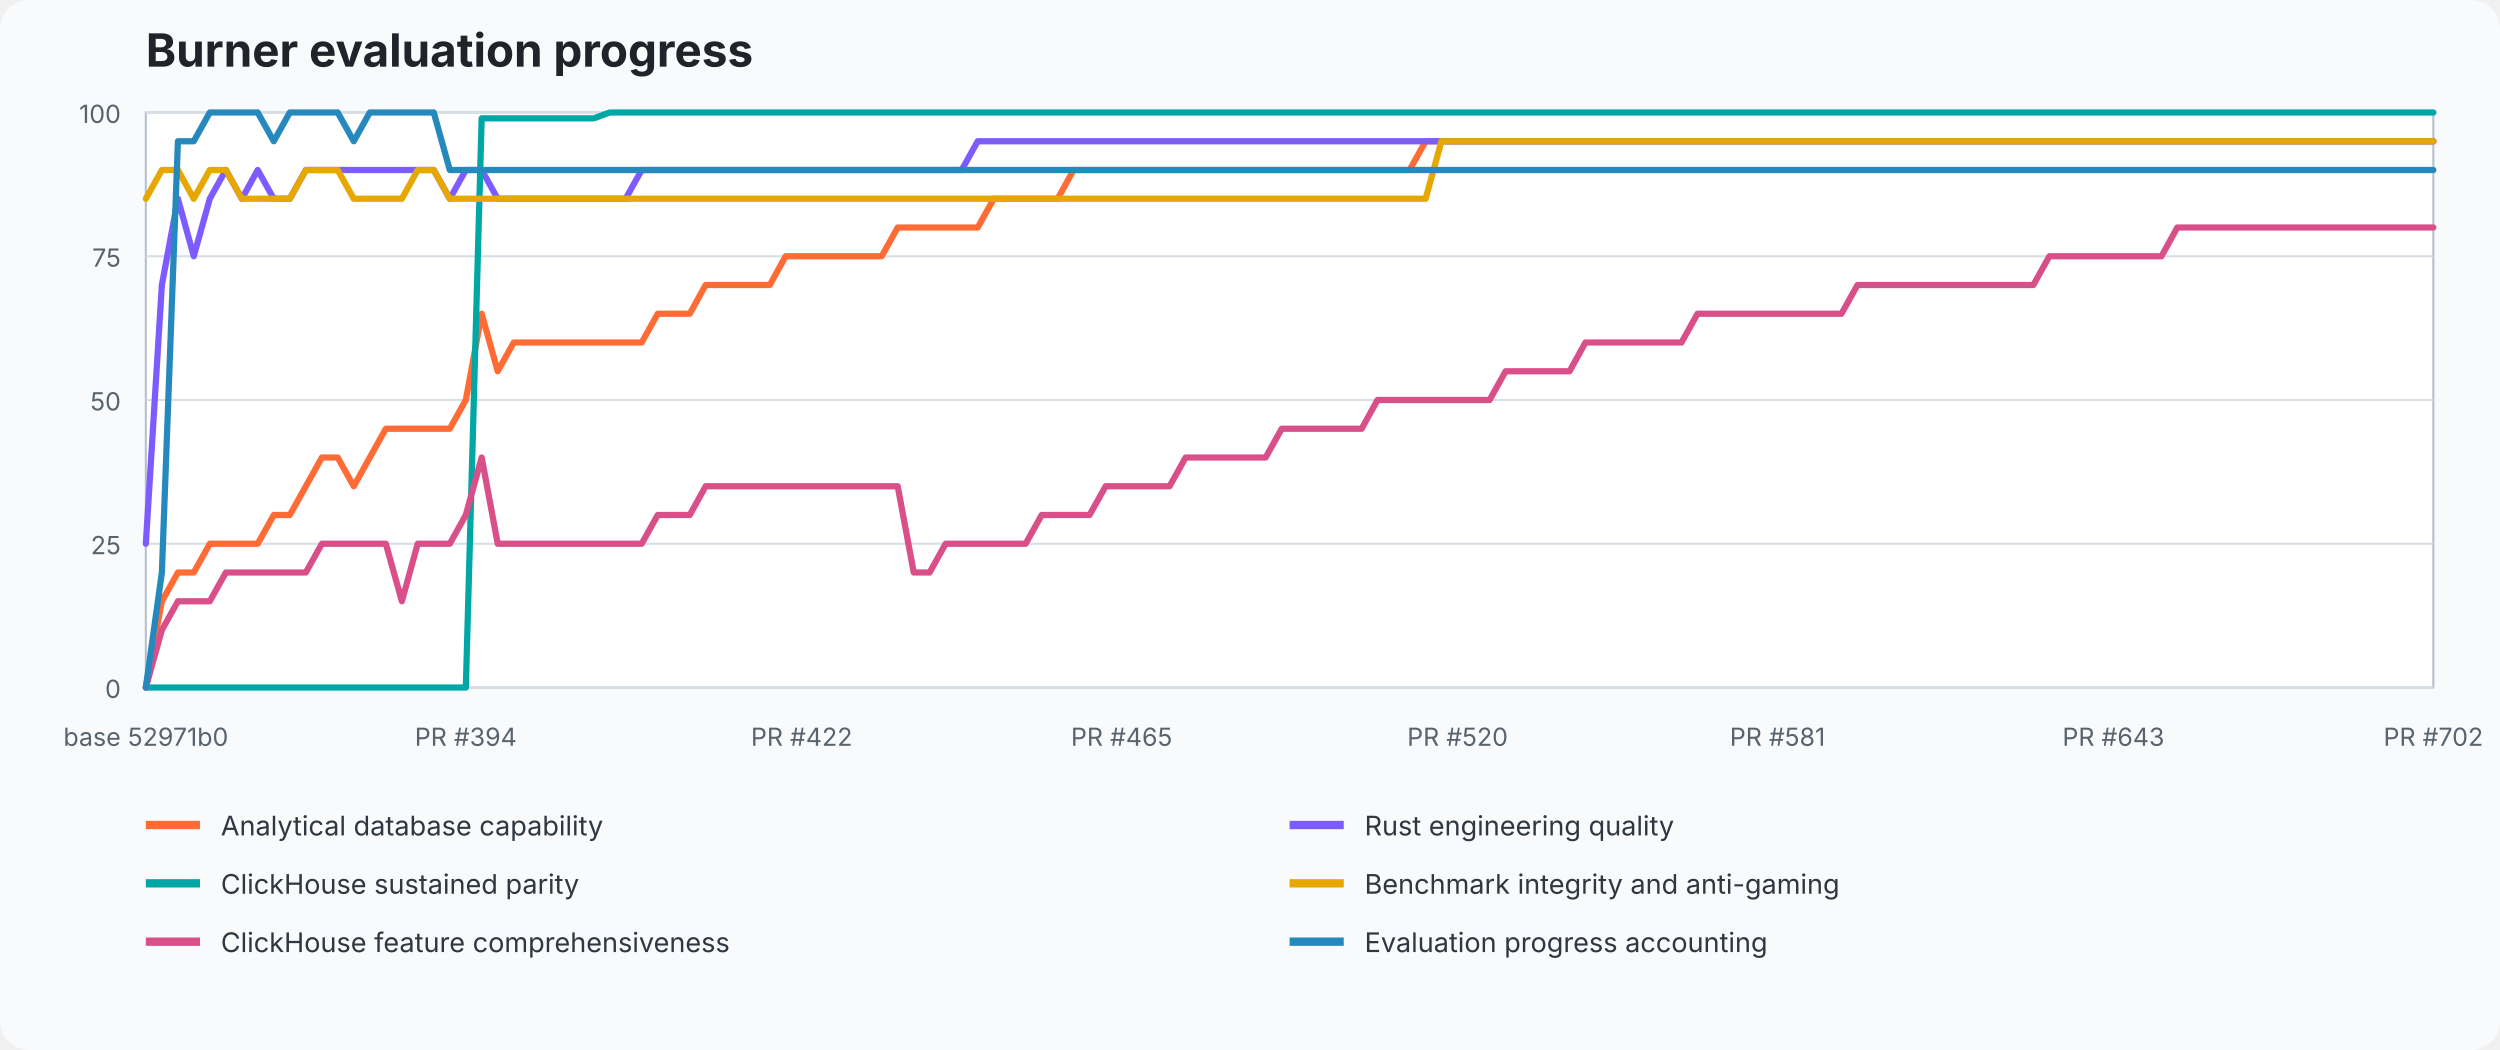
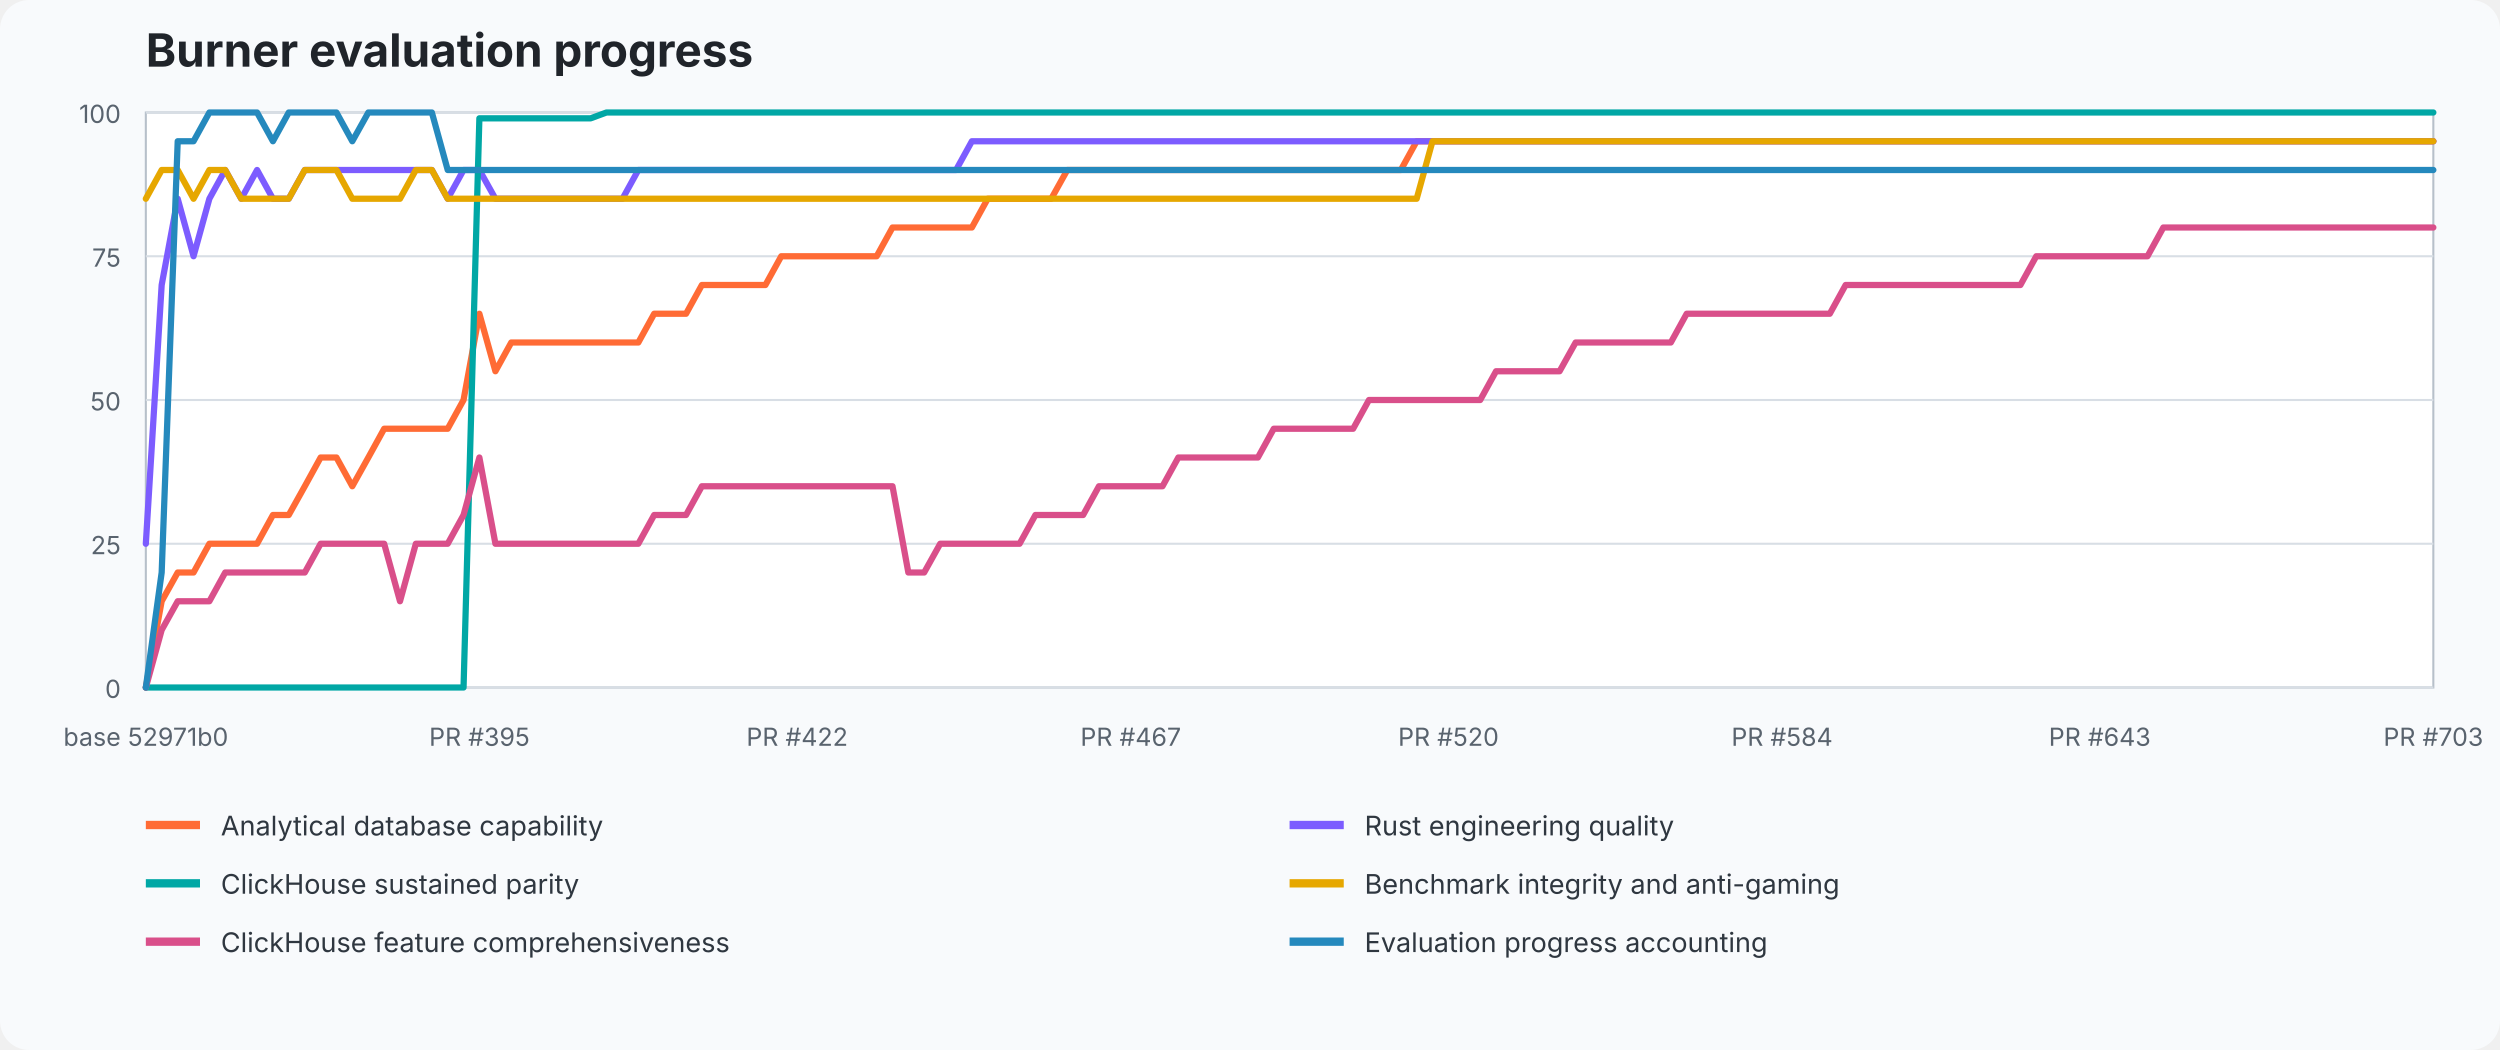
<svg xmlns="http://www.w3.org/2000/svg" width="1200" height="504" viewBox="0 0 1200 504" role="img" aria-labelledby="title desc">
  <style>text{font-family:ui-sans-serif,system-ui,-apple-system,BlinkMacSystemFont,"Segoe UI",sans-serif}.title{font-size:22px;font-weight:700;fill:#20242a}.axis{font-size:12px;fill:#59636e}.legend{font-size:13px;fill:#2f3740}.grid{stroke:#d8dee5;stroke-width:1}.plot{fill:#fff;stroke:#b7c0ca}</style>
  <rect width="100%" height="100%" fill="#f8fafc" rx="14" />
  <text x="70" y="32" class="title">Burner evaluation progress</text>
  <rect x="70" y="54" width="1098" height="276" class="plot" />
  <line x1="70" y1="330" x2="1168" y2="330" class="grid" />
  <text x="58" y="335" text-anchor="end" class="axis">0</text>
  <line x1="70" y1="261" x2="1168" y2="261" class="grid" />
  <text x="58" y="266" text-anchor="end" class="axis">25</text>
  <line x1="70" y1="192" x2="1168" y2="192" class="grid" />
  <text x="58" y="197" text-anchor="end" class="axis">50</text>
  <line x1="70" y1="123" x2="1168" y2="123" class="grid" />
  <text x="58" y="128" text-anchor="end" class="axis">75</text>
  <line x1="70" y1="54" x2="1168" y2="54" class="grid" />
  <text x="58" y="59" text-anchor="end" class="axis">100</text>
-   <polyline points="70.0,330.0 77.7,288.6 85.4,274.8 93.0,274.8 100.7,261.0 108.4,261.0 116.1,261.0 123.7,261.0 131.4,247.2 139.1,247.2 146.8,233.4 154.5,219.6 162.1,219.6 169.8,233.4 177.5,219.6 185.2,205.8 192.9,205.8 200.5,205.8 208.2,205.8 215.9,205.8 223.6,192.0 231.2,150.6 238.9,178.2 246.6,164.4 254.3,164.4 262.0,164.4 269.6,164.4 277.3,164.4 285.0,164.4 292.7,164.4 300.3,164.4 308.0,164.4 315.7,150.6 323.4,150.6 331.1,150.6 338.7,136.8 346.4,136.8 354.1,136.8 361.8,136.8 369.5,136.8 377.1,123.0 384.8,123.0 392.5,123.0 400.2,123.0 407.8,123.0 415.5,123.0 423.2,123.0 430.9,109.2 438.6,109.2 446.2,109.2 453.9,109.2 461.6,109.2 469.3,109.2 477.0,95.4 484.6,95.4 492.3,95.4 500.0,95.4 507.7,95.4 515.3,81.6 523.0,81.6 530.7,81.6 538.4,81.6 546.1,81.6 553.7,81.6 561.4,81.6 569.1,81.6 576.8,81.6 584.4,81.6 592.1,81.6 599.8,81.6 607.5,81.6 615.2,81.6 622.8,81.6 630.5,81.6 638.2,81.6 645.9,81.6 653.6,81.6 661.2,81.6 668.9,81.6 676.6,81.6 684.3,67.8 691.9,67.8 699.6,67.8 707.3,67.8 715.0,67.8 722.7,67.8 730.3,67.8 738.0,67.8 745.7,67.8 753.4,67.8 761.0,67.8 768.7,67.8 776.4,67.8 784.1,67.8 791.8,67.8 799.4,67.8 807.1,67.8 814.8,67.8 822.5,67.8 830.2,67.8 837.8,67.8 845.5,67.8 853.2,67.8 860.9,67.8 868.5,67.8 876.2,67.8 883.9,67.8 891.6,67.8 899.3,67.8 906.9,67.8 914.6,67.8 922.3,67.8 930.0,67.8 937.7,67.8 945.3,67.8 953.0,67.8 960.7,67.8 968.4,67.8 976.0,67.8 983.7,67.8 991.4,67.8 999.1,67.8 1006.8,67.8 1014.4,67.8 1022.1,67.8 1029.8,67.8 1037.5,67.8 1045.1,67.8 1052.8,67.8 1060.5,67.8 1068.2,67.8 1075.9,67.8 1083.5,67.8 1091.2,67.8 1098.9,67.8 1106.6,67.8 1114.3,67.8 1121.9,67.8 1129.6,67.8 1137.3,67.8 1145.0,67.8 1152.6,67.8 1160.3,67.8 1168.0,67.8" fill="none" stroke="#ff6b35" stroke-width="3" stroke-linejoin="round" stroke-linecap="round" />
-   <polyline points="70.0,261.0 77.7,136.8 85.4,95.4 93.0,123.0 100.7,95.4 108.4,81.6 116.1,95.4 123.7,81.6 131.4,95.4 139.1,95.4 146.8,81.6 154.5,81.6 162.1,81.6 169.8,81.6 177.5,81.6 185.2,81.6 192.9,81.6 200.5,81.6 208.2,81.6 215.9,95.4 223.6,81.6 231.2,81.6 238.9,95.4 246.6,95.4 254.3,95.4 262.0,95.4 269.6,95.4 277.3,95.4 285.0,95.4 292.7,95.4 300.3,95.4 308.0,81.6 315.7,81.6 323.4,81.6 331.1,81.6 338.7,81.6 346.4,81.6 354.1,81.6 361.8,81.6 369.5,81.6 377.1,81.6 384.8,81.6 392.5,81.6 400.2,81.6 407.8,81.6 415.5,81.6 423.2,81.6 430.9,81.6 438.6,81.6 446.2,81.6 453.9,81.6 461.6,81.6 469.3,67.8 477.0,67.8 484.6,67.8 492.3,67.8 500.0,67.8 507.7,67.8 515.3,67.8 523.0,67.8 530.7,67.8 538.4,67.8 546.1,67.8 553.7,67.8 561.4,67.8 569.1,67.8 576.8,67.8 584.4,67.8 592.1,67.8 599.8,67.8 607.5,67.8 615.2,67.8 622.8,67.8 630.5,67.8 638.2,67.8 645.9,67.8 653.6,67.8 661.2,67.8 668.9,67.8 676.6,67.8 684.3,67.8 691.9,67.8 699.6,67.8 707.3,67.8 715.0,67.8 722.7,67.8 730.3,67.8 738.0,67.8 745.7,67.8 753.4,67.8 761.0,67.8 768.7,67.8 776.4,67.8 784.1,67.8 791.8,67.8 799.4,67.8 807.1,67.8 814.8,67.8 822.5,67.8 830.2,67.8 837.8,67.8 845.5,67.8 853.2,67.8 860.9,67.8 868.5,67.8 876.2,67.8 883.9,67.8 891.6,67.8 899.3,67.8 906.9,67.8 914.6,67.8 922.3,67.8 930.0,67.8 937.7,67.8 945.3,67.8 953.0,67.8 960.7,67.8 968.4,67.8 976.0,67.8 983.7,67.8 991.4,67.8 999.1,67.8 1006.8,67.8 1014.4,67.8 1022.1,67.8 1029.8,67.8 1037.5,67.8 1045.1,67.8 1052.8,67.8 1060.5,67.8 1068.2,67.8 1075.9,67.8 1083.5,67.8 1091.2,67.8 1098.9,67.8 1106.6,67.8 1114.3,67.8 1121.9,67.8 1129.6,67.8 1137.3,67.8 1145.0,67.8 1152.6,67.8 1160.3,67.8 1168.0,67.8" fill="none" stroke="#7c5cff" stroke-width="3" stroke-linejoin="round" stroke-linecap="round" />
-   <polyline points="70.0,330.0 77.7,330.0 85.4,330.0 93.0,330.0 100.7,330.0 108.4,330.0 116.1,330.0 123.7,330.0 131.4,330.0 139.1,330.0 146.8,330.0 154.5,330.0 162.1,330.0 169.8,330.0 177.5,330.0 185.2,330.0 192.9,330.0 200.5,330.0 208.2,330.0 215.9,330.0 223.6,330.0 231.2,56.8 238.9,56.8 246.6,56.8 254.3,56.8 262.0,56.8 269.6,56.8 277.3,56.8 285.0,56.8 292.7,54.0 300.3,54.0 308.0,54.0 315.7,54.0 323.4,54.0 331.1,54.0 338.7,54.0 346.4,54.0 354.1,54.0 361.8,54.0 369.5,54.0 377.1,54.0 384.8,54.0 392.5,54.0 400.2,54.0 407.8,54.0 415.5,54.0 423.2,54.0 430.9,54.0 438.6,54.0 446.2,54.0 453.9,54.0 461.6,54.0 469.3,54.0 477.0,54.0 484.6,54.0 492.3,54.0 500.0,54.0 507.7,54.0 515.3,54.0 523.0,54.0 530.7,54.0 538.4,54.0 546.1,54.0 553.7,54.0 561.4,54.0 569.1,54.0 576.8,54.0 584.4,54.0 592.1,54.0 599.8,54.0 607.5,54.0 615.2,54.0 622.8,54.0 630.5,54.0 638.2,54.0 645.9,54.0 653.6,54.0 661.2,54.0 668.9,54.0 676.6,54.0 684.3,54.0 691.9,54.0 699.6,54.0 707.3,54.0 715.0,54.0 722.7,54.0 730.3,54.0 738.0,54.0 745.7,54.0 753.4,54.0 761.0,54.0 768.7,54.0 776.4,54.0 784.1,54.0 791.8,54.0 799.4,54.0 807.1,54.0 814.8,54.0 822.5,54.0 830.2,54.0 837.8,54.0 845.5,54.0 853.2,54.0 860.9,54.0 868.5,54.0 876.2,54.0 883.9,54.0 891.6,54.0 899.3,54.0 906.9,54.0 914.6,54.0 922.3,54.0 930.0,54.0 937.7,54.0 945.3,54.0 953.0,54.0 960.7,54.0 968.4,54.0 976.0,54.0 983.7,54.0 991.4,54.0 999.1,54.0 1006.8,54.0 1014.4,54.0 1022.1,54.0 1029.8,54.0 1037.5,54.0 1045.1,54.0 1052.8,54.0 1060.5,54.0 1068.2,54.0 1075.9,54.0 1083.5,54.0 1091.2,54.0 1098.9,54.0 1106.6,54.0 1114.3,54.0 1121.9,54.0 1129.6,54.0 1137.3,54.0 1145.0,54.0 1152.6,54.0 1160.3,54.0 1168.0,54.0" fill="none" stroke="#00a7a5" stroke-width="3" stroke-linejoin="round" stroke-linecap="round" />
-   <polyline points="70.0,95.4 77.7,81.6 85.4,81.6 93.0,95.4 100.7,81.6 108.4,81.6 116.1,95.4 123.7,95.4 131.4,95.4 139.1,95.4 146.8,81.6 154.5,81.6 162.1,81.6 169.8,95.4 177.5,95.4 185.2,95.4 192.9,95.4 200.5,81.6 208.2,81.6 215.9,95.4 223.6,95.4 231.2,95.4 238.9,95.4 246.6,95.4 254.3,95.4 262.0,95.4 269.6,95.4 277.3,95.4 285.0,95.4 292.7,95.4 300.3,95.4 308.0,95.4 315.7,95.4 323.4,95.4 331.1,95.4 338.7,95.4 346.4,95.4 354.1,95.4 361.8,95.4 369.5,95.4 377.1,95.4 384.8,95.4 392.5,95.4 400.2,95.4 407.8,95.4 415.5,95.4 423.2,95.4 430.9,95.4 438.6,95.4 446.2,95.4 453.9,95.4 461.6,95.4 469.3,95.4 477.0,95.4 484.6,95.4 492.3,95.4 500.0,95.4 507.7,95.4 515.3,95.4 523.0,95.4 530.7,95.4 538.4,95.4 546.1,95.4 553.7,95.4 561.4,95.4 569.1,95.4 576.8,95.4 584.4,95.4 592.1,95.4 599.8,95.4 607.5,95.4 615.2,95.4 622.8,95.4 630.5,95.4 638.2,95.4 645.9,95.4 653.6,95.4 661.2,95.4 668.9,95.4 676.6,95.4 684.3,95.4 691.9,67.8 699.6,67.8 707.3,67.8 715.0,67.8 722.7,67.8 730.3,67.8 738.0,67.8 745.7,67.8 753.4,67.8 761.0,67.8 768.7,67.8 776.4,67.8 784.1,67.8 791.8,67.8 799.4,67.8 807.1,67.8 814.8,67.8 822.5,67.8 830.2,67.8 837.8,67.8 845.5,67.8 853.2,67.8 860.9,67.8 868.5,67.8 876.2,67.8 883.9,67.8 891.6,67.8 899.3,67.8 906.9,67.8 914.6,67.8 922.3,67.8 930.0,67.8 937.7,67.8 945.3,67.8 953.0,67.8 960.7,67.8 968.4,67.8 976.0,67.8 983.7,67.8 991.4,67.8 999.1,67.8 1006.8,67.8 1014.4,67.8 1022.1,67.8 1029.8,67.8 1037.5,67.8 1045.1,67.8 1052.8,67.8 1060.5,67.8 1068.2,67.8 1075.9,67.8 1083.5,67.8 1091.2,67.8 1098.9,67.8 1106.6,67.8 1114.3,67.8 1121.9,67.8 1129.6,67.8 1137.3,67.8 1145.0,67.8 1152.6,67.8 1160.3,67.8 1168.0,67.8" fill="none" stroke="#e6a700" stroke-width="3" stroke-linejoin="round" stroke-linecap="round" />
-   <polyline points="70.0,330.0 77.7,302.4 85.4,288.6 93.0,288.6 100.7,288.6 108.4,274.8 116.1,274.8 123.7,274.8 131.4,274.8 139.1,274.8 146.8,274.8 154.5,261.0 162.1,261.0 169.8,261.0 177.5,261.0 185.2,261.0 192.9,288.6 200.5,261.0 208.2,261.0 215.9,261.0 223.6,247.2 231.2,219.6 238.9,261.0 246.6,261.0 254.3,261.0 262.0,261.0 269.6,261.0 277.3,261.0 285.0,261.0 292.7,261.0 300.3,261.0 308.0,261.0 315.7,247.2 323.4,247.2 331.1,247.2 338.7,233.4 346.4,233.4 354.1,233.4 361.8,233.4 369.5,233.4 377.1,233.4 384.8,233.4 392.5,233.4 400.2,233.4 407.8,233.4 415.5,233.4 423.2,233.4 430.9,233.4 438.6,274.8 446.2,274.8 453.9,261.0 461.6,261.0 469.3,261.0 477.0,261.0 484.6,261.0 492.3,261.0 500.0,247.2 507.7,247.2 515.3,247.2 523.0,247.2 530.7,233.4 538.4,233.4 546.1,233.4 553.7,233.4 561.4,233.4 569.1,219.6 576.8,219.6 584.4,219.6 592.1,219.6 599.8,219.6 607.5,219.6 615.2,205.8 622.8,205.8 630.5,205.8 638.2,205.8 645.9,205.8 653.6,205.8 661.2,192.0 668.9,192.0 676.6,192.0 684.3,192.0 691.9,192.0 699.6,192.0 707.3,192.0 715.0,192.0 722.7,178.2 730.3,178.2 738.0,178.2 745.7,178.2 753.4,178.2 761.0,164.4 768.7,164.4 776.4,164.4 784.1,164.4 791.8,164.4 799.4,164.4 807.1,164.4 814.8,150.6 822.5,150.6 830.2,150.6 837.8,150.6 845.5,150.6 853.2,150.6 860.9,150.6 868.5,150.6 876.2,150.6 883.9,150.6 891.6,136.8 899.3,136.8 906.9,136.8 914.6,136.8 922.3,136.8 930.0,136.8 937.7,136.8 945.3,136.8 953.0,136.8 960.7,136.8 968.4,136.8 976.0,136.8 983.7,123.0 991.4,123.0 999.1,123.0 1006.8,123.0 1014.4,123.0 1022.1,123.0 1029.8,123.0 1037.5,123.0 1045.1,109.2 1052.8,109.2 1060.5,109.2 1068.2,109.2 1075.9,109.2 1083.5,109.2 1091.2,109.2 1098.9,109.2 1106.6,109.2 1114.3,109.2 1121.9,109.2 1129.6,109.2 1137.3,109.2 1145.0,109.2 1152.6,109.2 1160.3,109.2 1168.0,109.2" fill="none" stroke="#d94f8a" stroke-width="3" stroke-linejoin="round" stroke-linecap="round" />
-   <polyline points="70.0,330.0 77.7,274.8 85.4,67.8 93.0,67.8 100.7,54.0 108.4,54.0 116.1,54.0 123.7,54.0 131.4,67.8 139.1,54.0 146.8,54.0 154.5,54.0 162.1,54.0 169.8,67.8 177.5,54.0 185.2,54.0 192.9,54.0 200.5,54.0 208.2,54.0 215.9,81.6 223.6,81.6 231.2,81.6 238.9,81.6 246.6,81.6 254.3,81.6 262.0,81.6 269.6,81.6 277.3,81.6 285.0,81.6 292.7,81.6 300.3,81.6 308.0,81.6 315.7,81.6 323.4,81.6 331.1,81.6 338.7,81.6 346.4,81.6 354.1,81.6 361.8,81.6 369.5,81.6 377.1,81.6 384.8,81.6 392.5,81.6 400.2,81.6 407.8,81.6 415.5,81.6 423.2,81.6 430.9,81.6 438.6,81.6 446.2,81.6 453.9,81.6 461.6,81.6 469.3,81.6 477.0,81.6 484.6,81.6 492.3,81.6 500.0,81.6 507.7,81.6 515.3,81.6 523.0,81.6 530.7,81.6 538.4,81.6 546.1,81.6 553.7,81.6 561.4,81.6 569.1,81.6 576.8,81.6 584.4,81.6 592.1,81.6 599.8,81.6 607.5,81.6 615.2,81.6 622.8,81.6 630.5,81.6 638.2,81.6 645.9,81.6 653.6,81.6 661.2,81.6 668.9,81.6 676.6,81.6 684.3,81.6 691.9,81.6 699.6,81.6 707.3,81.6 715.0,81.6 722.7,81.6 730.3,81.6 738.0,81.6 745.7,81.6 753.4,81.6 761.0,81.6 768.7,81.6 776.4,81.6 784.1,81.6 791.8,81.6 799.4,81.6 807.1,81.6 814.8,81.6 822.5,81.6 830.2,81.6 837.8,81.6 845.5,81.6 853.2,81.6 860.9,81.6 868.5,81.6 876.2,81.6 883.9,81.6 891.6,81.6 899.3,81.6 906.9,81.6 914.6,81.6 922.3,81.6 930.0,81.6 937.7,81.6 945.3,81.6 953.0,81.6 960.7,81.6 968.4,81.6 976.0,81.6 983.7,81.6 991.4,81.6 999.1,81.6 1006.8,81.6 1014.4,81.6 1022.1,81.6 1029.8,81.6 1037.5,81.6 1045.1,81.6 1052.8,81.6 1060.5,81.6 1068.2,81.6 1075.9,81.6 1083.5,81.6 1091.2,81.6 1098.9,81.6 1106.6,81.6 1114.3,81.6 1121.9,81.6 1129.6,81.6 1137.3,81.6 1145.0,81.6 1152.6,81.6 1160.3,81.6 1168.0,81.6" fill="none" stroke="#2589bd" stroke-width="3" stroke-linejoin="round" stroke-linecap="round" />
+   <polyline points="70.0,330.0 77.6,288.6 85.3,274.8 92.9,274.8 100.5,261.0 108.1,261.0 115.8,261.0 123.4,261.0 131.0,247.2 138.6,247.2 146.3,233.4 153.9,219.6 161.5,219.6 169.1,233.4 176.8,219.6 184.4,205.8 192.0,205.8 199.6,205.8 207.3,205.8 214.9,205.8 222.5,192.0 230.1,150.6 237.8,178.2 245.4,164.4 253.0,164.4 260.6,164.4 268.3,164.4 275.9,164.4 283.5,164.4 291.1,164.4 298.8,164.4 306.4,164.4 314.0,150.6 321.6,150.6 329.3,150.6 336.9,136.8 344.5,136.8 352.1,136.8 359.8,136.8 367.4,136.8 375.0,123.0 382.6,123.0 390.3,123.0 397.9,123.0 405.5,123.0 413.1,123.0 420.8,123.0 428.4,109.2 436.0,109.2 443.6,109.2 451.3,109.2 458.9,109.2 466.5,109.2 474.1,95.4 481.8,95.4 489.4,95.4 497.0,95.4 504.6,95.4 512.3,81.6 519.9,81.6 527.5,81.6 535.1,81.6 542.8,81.6 550.4,81.6 558.0,81.6 565.6,81.6 573.3,81.6 580.9,81.6 588.5,81.6 596.1,81.6 603.8,81.6 611.4,81.6 619.0,81.6 626.6,81.6 634.3,81.6 641.9,81.6 649.5,81.6 657.1,81.6 664.8,81.6 672.4,81.6 680.0,67.8 687.6,67.8 695.3,67.8 702.9,67.8 710.5,67.8 718.1,67.8 725.8,67.8 733.4,67.8 741.0,67.8 748.6,67.8 756.3,67.8 763.9,67.8 771.5,67.8 779.1,67.8 786.8,67.8 794.4,67.8 802.0,67.8 809.6,67.8 817.3,67.8 824.9,67.8 832.5,67.8 840.1,67.8 847.8,67.8 855.4,67.8 863.0,67.8 870.6,67.8 878.3,67.8 885.9,67.8 893.5,67.8 901.1,67.8 908.8,67.8 916.4,67.8 924.0,67.8 931.6,67.8 939.3,67.8 946.9,67.8 954.5,67.8 962.1,67.8 969.8,67.8 977.4,67.8 985.0,67.8 992.6,67.8 1000.3,67.8 1007.9,67.8 1015.5,67.8 1023.1,67.8 1030.8,67.8 1038.4,67.8 1046.0,67.8 1053.6,67.8 1061.3,67.8 1068.9,67.8 1076.5,67.8 1084.1,67.8 1091.8,67.8 1099.4,67.8 1107.0,67.8 1114.6,67.8 1122.3,67.8 1129.9,67.8 1137.5,67.8 1145.1,67.8 1152.8,67.8 1160.4,67.8 1168.0,67.8" fill="none" stroke="#ff6b35" stroke-width="3" stroke-linejoin="round" stroke-linecap="round" />
+   <polyline points="70.0,261.0 77.6,136.8 85.3,95.4 92.9,123.0 100.5,95.4 108.1,81.6 115.8,95.4 123.4,81.6 131.0,95.4 138.6,95.4 146.3,81.6 153.9,81.6 161.5,81.6 169.1,81.6 176.8,81.6 184.4,81.6 192.0,81.6 199.6,81.6 207.3,81.6 214.9,95.4 222.5,81.6 230.1,81.6 237.8,95.4 245.4,95.4 253.0,95.4 260.6,95.4 268.3,95.4 275.9,95.4 283.5,95.4 291.1,95.4 298.8,95.4 306.4,81.6 314.0,81.6 321.6,81.6 329.3,81.6 336.9,81.6 344.5,81.6 352.1,81.6 359.8,81.6 367.4,81.6 375.0,81.6 382.6,81.6 390.3,81.6 397.9,81.6 405.5,81.6 413.1,81.6 420.8,81.6 428.4,81.6 436.0,81.6 443.6,81.6 451.3,81.6 458.9,81.6 466.5,67.8 474.1,67.8 481.8,67.8 489.4,67.8 497.0,67.8 504.6,67.8 512.3,67.8 519.9,67.8 527.5,67.8 535.1,67.8 542.8,67.8 550.4,67.8 558.0,67.8 565.6,67.8 573.3,67.8 580.9,67.8 588.5,67.8 596.1,67.8 603.8,67.8 611.4,67.8 619.0,67.8 626.6,67.8 634.3,67.8 641.9,67.8 649.5,67.8 657.1,67.8 664.8,67.8 672.4,67.8 680.0,67.8 687.6,67.8 695.3,67.8 702.9,67.8 710.5,67.8 718.1,67.8 725.8,67.8 733.4,67.8 741.0,67.8 748.6,67.8 756.3,67.8 763.9,67.8 771.5,67.8 779.1,67.8 786.8,67.8 794.4,67.8 802.0,67.8 809.6,67.8 817.3,67.8 824.9,67.8 832.5,67.8 840.1,67.8 847.8,67.8 855.4,67.8 863.0,67.8 870.6,67.8 878.3,67.8 885.9,67.8 893.5,67.8 901.1,67.8 908.8,67.8 916.4,67.8 924.0,67.8 931.6,67.8 939.3,67.8 946.9,67.8 954.5,67.8 962.1,67.8 969.8,67.8 977.4,67.8 985.0,67.8 992.6,67.8 1000.3,67.8 1007.9,67.8 1015.5,67.8 1023.1,67.8 1030.8,67.8 1038.4,67.8 1046.0,67.8 1053.6,67.8 1061.3,67.8 1068.9,67.8 1076.5,67.8 1084.1,67.8 1091.8,67.8 1099.4,67.8 1107.0,67.8 1114.6,67.8 1122.3,67.8 1129.9,67.8 1137.5,67.8 1145.1,67.8 1152.8,67.8 1160.4,67.8 1168.0,67.8" fill="none" stroke="#7c5cff" stroke-width="3" stroke-linejoin="round" stroke-linecap="round" />
+   <polyline points="70.0,330.0 77.6,330.0 85.3,330.0 92.9,330.0 100.5,330.0 108.1,330.0 115.8,330.0 123.4,330.0 131.0,330.0 138.6,330.0 146.3,330.0 153.9,330.0 161.5,330.0 169.1,330.0 176.8,330.0 184.4,330.0 192.0,330.0 199.6,330.0 207.3,330.0 214.9,330.0 222.5,330.0 230.1,56.8 237.8,56.8 245.4,56.8 253.0,56.8 260.6,56.8 268.3,56.8 275.9,56.8 283.5,56.8 291.1,54.0 298.8,54.0 306.4,54.0 314.0,54.0 321.6,54.0 329.3,54.0 336.9,54.0 344.5,54.0 352.1,54.0 359.8,54.0 367.4,54.0 375.0,54.0 382.6,54.0 390.3,54.0 397.9,54.0 405.5,54.0 413.1,54.0 420.8,54.0 428.4,54.0 436.0,54.0 443.6,54.0 451.3,54.0 458.9,54.0 466.5,54.0 474.1,54.0 481.8,54.0 489.4,54.0 497.0,54.0 504.6,54.0 512.3,54.0 519.9,54.0 527.5,54.0 535.1,54.0 542.8,54.0 550.4,54.0 558.0,54.0 565.6,54.0 573.3,54.0 580.9,54.0 588.5,54.0 596.1,54.0 603.8,54.0 611.4,54.0 619.0,54.0 626.6,54.0 634.3,54.0 641.9,54.0 649.5,54.0 657.1,54.0 664.8,54.0 672.4,54.0 680.0,54.0 687.6,54.0 695.3,54.0 702.9,54.0 710.5,54.0 718.1,54.0 725.8,54.0 733.4,54.0 741.0,54.0 748.6,54.0 756.3,54.0 763.9,54.0 771.5,54.0 779.1,54.0 786.8,54.0 794.4,54.0 802.0,54.0 809.6,54.0 817.3,54.0 824.9,54.0 832.5,54.0 840.1,54.0 847.8,54.0 855.4,54.0 863.0,54.0 870.6,54.0 878.3,54.0 885.9,54.0 893.5,54.0 901.1,54.0 908.8,54.0 916.4,54.0 924.0,54.0 931.6,54.0 939.3,54.0 946.9,54.0 954.5,54.0 962.1,54.0 969.8,54.0 977.4,54.0 985.0,54.0 992.6,54.0 1000.3,54.0 1007.9,54.0 1015.5,54.0 1023.1,54.0 1030.8,54.0 1038.4,54.0 1046.0,54.0 1053.6,54.0 1061.3,54.0 1068.9,54.0 1076.5,54.0 1084.1,54.0 1091.8,54.0 1099.4,54.0 1107.0,54.0 1114.6,54.0 1122.3,54.0 1129.9,54.0 1137.5,54.0 1145.1,54.0 1152.8,54.0 1160.4,54.0 1168.0,54.0" fill="none" stroke="#00a7a5" stroke-width="3" stroke-linejoin="round" stroke-linecap="round" />
+   <polyline points="70.0,95.4 77.6,81.6 85.3,81.6 92.9,95.4 100.5,81.6 108.1,81.6 115.8,95.4 123.4,95.4 131.0,95.4 138.6,95.4 146.3,81.6 153.9,81.6 161.5,81.6 169.1,95.4 176.8,95.4 184.4,95.4 192.0,95.4 199.6,81.6 207.3,81.6 214.9,95.4 222.5,95.4 230.1,95.4 237.8,95.4 245.4,95.4 253.0,95.4 260.6,95.4 268.3,95.4 275.9,95.4 283.5,95.4 291.1,95.4 298.8,95.4 306.4,95.4 314.0,95.4 321.6,95.4 329.3,95.4 336.9,95.4 344.5,95.4 352.1,95.4 359.8,95.4 367.4,95.4 375.0,95.4 382.6,95.4 390.3,95.4 397.9,95.4 405.5,95.4 413.1,95.4 420.8,95.4 428.4,95.4 436.0,95.4 443.6,95.4 451.3,95.4 458.9,95.4 466.5,95.4 474.1,95.4 481.8,95.4 489.4,95.4 497.0,95.4 504.6,95.4 512.3,95.4 519.9,95.4 527.5,95.4 535.1,95.4 542.8,95.4 550.4,95.4 558.0,95.4 565.6,95.4 573.3,95.4 580.9,95.4 588.5,95.4 596.1,95.4 603.8,95.4 611.4,95.4 619.0,95.4 626.6,95.4 634.3,95.4 641.9,95.4 649.5,95.4 657.1,95.4 664.8,95.4 672.4,95.4 680.0,95.4 687.6,67.8 695.3,67.8 702.9,67.8 710.5,67.8 718.1,67.8 725.8,67.8 733.4,67.8 741.0,67.8 748.6,67.8 756.3,67.8 763.9,67.8 771.5,67.8 779.1,67.8 786.8,67.8 794.4,67.8 802.0,67.8 809.6,67.8 817.3,67.8 824.9,67.8 832.5,67.8 840.1,67.8 847.8,67.8 855.4,67.8 863.0,67.8 870.6,67.8 878.3,67.8 885.9,67.8 893.5,67.8 901.1,67.8 908.8,67.8 916.4,67.8 924.0,67.8 931.6,67.8 939.3,67.8 946.9,67.8 954.5,67.8 962.1,67.8 969.8,67.8 977.4,67.8 985.0,67.8 992.6,67.8 1000.3,67.8 1007.9,67.8 1015.5,67.8 1023.1,67.8 1030.8,67.8 1038.4,67.8 1046.0,67.8 1053.6,67.8 1061.3,67.8 1068.9,67.8 1076.5,67.8 1084.1,67.8 1091.8,67.8 1099.4,67.8 1107.0,67.8 1114.6,67.8 1122.3,67.8 1129.9,67.8 1137.5,67.8 1145.1,67.8 1152.8,67.8 1160.4,67.8 1168.0,67.8" fill="none" stroke="#e6a700" stroke-width="3" stroke-linejoin="round" stroke-linecap="round" />
+   <polyline points="70.0,330.0 77.6,302.4 85.3,288.6 92.9,288.6 100.5,288.6 108.1,274.8 115.8,274.8 123.4,274.8 131.0,274.8 138.6,274.8 146.3,274.8 153.9,261.0 161.5,261.0 169.1,261.0 176.8,261.0 184.4,261.0 192.0,288.6 199.6,261.0 207.3,261.0 214.9,261.0 222.5,247.2 230.1,219.6 237.8,261.0 245.4,261.0 253.0,261.0 260.6,261.0 268.3,261.0 275.9,261.0 283.5,261.0 291.1,261.0 298.8,261.0 306.4,261.0 314.0,247.2 321.6,247.2 329.3,247.2 336.9,233.4 344.5,233.4 352.1,233.4 359.8,233.4 367.4,233.4 375.0,233.4 382.6,233.4 390.3,233.4 397.9,233.4 405.5,233.4 413.1,233.4 420.8,233.4 428.4,233.4 436.0,274.8 443.6,274.8 451.3,261.0 458.9,261.0 466.5,261.0 474.1,261.0 481.8,261.0 489.4,261.0 497.0,247.2 504.6,247.2 512.3,247.2 519.9,247.2 527.5,233.4 535.1,233.4 542.8,233.4 550.4,233.4 558.0,233.4 565.6,219.6 573.3,219.6 580.9,219.6 588.5,219.6 596.1,219.6 603.8,219.6 611.4,205.8 619.0,205.8 626.6,205.8 634.3,205.8 641.9,205.8 649.5,205.8 657.1,192.0 664.8,192.0 672.4,192.0 680.0,192.0 687.6,192.0 695.3,192.0 702.9,192.0 710.5,192.0 718.1,178.2 725.8,178.2 733.4,178.2 741.0,178.2 748.6,178.2 756.3,164.4 763.9,164.4 771.5,164.4 779.1,164.4 786.8,164.4 794.4,164.4 802.0,164.4 809.6,150.6 817.3,150.6 824.9,150.6 832.5,150.6 840.1,150.6 847.8,150.6 855.4,150.6 863.0,150.6 870.6,150.6 878.3,150.6 885.9,136.8 893.5,136.8 901.1,136.8 908.8,136.8 916.4,136.8 924.0,136.8 931.6,136.8 939.3,136.8 946.9,136.8 954.5,136.8 962.1,136.8 969.8,136.8 977.4,123.0 985.0,123.0 992.6,123.0 1000.3,123.0 1007.9,123.0 1015.5,123.0 1023.1,123.0 1030.8,123.0 1038.4,109.2 1046.0,109.2 1053.6,109.2 1061.3,109.2 1068.9,109.2 1076.5,109.2 1084.1,109.2 1091.8,109.2 1099.4,109.2 1107.0,109.2 1114.6,109.2 1122.3,109.2 1129.9,109.2 1137.5,109.2 1145.1,109.2 1152.8,109.2 1160.4,109.2 1168.0,109.2" fill="none" stroke="#d94f8a" stroke-width="3" stroke-linejoin="round" stroke-linecap="round" />
+   <polyline points="70.0,330.0 77.6,274.8 85.3,67.8 92.9,67.8 100.5,54.0 108.1,54.0 115.8,54.0 123.4,54.0 131.0,67.8 138.6,54.0 146.3,54.0 153.9,54.0 161.5,54.0 169.1,67.8 176.8,54.0 184.4,54.0 192.0,54.0 199.6,54.0 207.3,54.0 214.9,81.6 222.5,81.6 230.1,81.6 237.8,81.6 245.4,81.6 253.0,81.6 260.6,81.6 268.3,81.6 275.9,81.6 283.5,81.6 291.1,81.6 298.8,81.6 306.4,81.6 314.0,81.6 321.6,81.6 329.3,81.6 336.9,81.6 344.5,81.6 352.1,81.6 359.8,81.6 367.4,81.6 375.0,81.6 382.6,81.6 390.3,81.6 397.9,81.6 405.5,81.6 413.1,81.6 420.8,81.6 428.4,81.6 436.0,81.6 443.6,81.6 451.3,81.6 458.9,81.6 466.5,81.6 474.1,81.6 481.8,81.6 489.4,81.6 497.0,81.6 504.6,81.6 512.3,81.6 519.9,81.6 527.5,81.6 535.1,81.6 542.8,81.6 550.4,81.6 558.0,81.6 565.6,81.6 573.3,81.6 580.9,81.6 588.5,81.6 596.1,81.6 603.8,81.6 611.4,81.6 619.0,81.6 626.6,81.6 634.3,81.6 641.9,81.6 649.5,81.6 657.1,81.6 664.8,81.6 672.4,81.6 680.0,81.6 687.6,81.6 695.3,81.6 702.9,81.6 710.5,81.6 718.1,81.6 725.8,81.6 733.4,81.6 741.0,81.6 748.6,81.6 756.3,81.6 763.9,81.6 771.5,81.6 779.1,81.6 786.8,81.6 794.4,81.6 802.0,81.6 809.6,81.6 817.3,81.6 824.9,81.6 832.5,81.6 840.1,81.6 847.8,81.6 855.4,81.6 863.0,81.6 870.6,81.6 878.3,81.6 885.9,81.6 893.5,81.6 901.1,81.6 908.8,81.6 916.4,81.6 924.0,81.6 931.6,81.6 939.3,81.6 946.9,81.6 954.5,81.6 962.1,81.6 969.8,81.6 977.4,81.6 985.0,81.6 992.6,81.6 1000.3,81.6 1007.9,81.6 1015.5,81.6 1023.1,81.6 1030.8,81.6 1038.4,81.6 1046.0,81.6 1053.6,81.6 1061.3,81.6 1068.9,81.6 1076.5,81.6 1084.1,81.6 1091.8,81.6 1099.4,81.6 1107.0,81.6 1114.6,81.6 1122.3,81.6 1129.9,81.6 1137.5,81.6 1145.1,81.6 1152.8,81.6 1160.4,81.6 1168.0,81.6" fill="none" stroke="#2589bd" stroke-width="3" stroke-linejoin="round" stroke-linecap="round" />
  <text x="70" y="358" text-anchor="middle" class="axis">base 52971b0</text>
-   <text x="223.566" y="358" text-anchor="middle" class="axis">PR #394</text>
-   <text x="384.811" y="358" text-anchor="middle" class="axis">PR #422</text>
-   <text x="538.378" y="358" text-anchor="middle" class="axis">PR #465</text>
-   <text x="699.622" y="358" text-anchor="middle" class="axis">PR #520</text>
-   <text x="853.189" y="358" text-anchor="middle" class="axis">PR #581</text>
-   <text x="1014.434" y="358" text-anchor="middle" class="axis">PR #643</text>
-   <text x="1168" y="358" text-anchor="middle" class="axis">PR #702</text>
+   <text x="230.125" y="358" text-anchor="middle" class="axis">PR #395</text>
+   <text x="382.625" y="358" text-anchor="middle" class="axis">PR #422</text>
+   <text x="542.75" y="358" text-anchor="middle" class="axis">PR #467</text>
+   <text x="695.25" y="358" text-anchor="middle" class="axis">PR #520</text>
+   <text x="855.375" y="358" text-anchor="middle" class="axis">PR #584</text>
+   <text x="1007.875" y="358" text-anchor="middle" class="axis">PR #643</text>
+   <text x="1168" y="358" text-anchor="middle" class="axis">PR #703</text>
  <line x1="70" y1="396" x2="96" y2="396" stroke="#ff6b35" stroke-width="4" />
  <text x="106" y="401" class="legend">Analytical database capability</text>
  <line x1="619" y1="396" x2="645" y2="396" stroke="#7c5cff" stroke-width="4" />
  <text x="655" y="401" class="legend">Rust engineering quality</text>
  <line x1="70" y1="424" x2="96" y2="424" stroke="#00a7a5" stroke-width="4" />
  <text x="106" y="429" class="legend">ClickHouse sustained parity</text>
  <line x1="619" y1="424" x2="645" y2="424" stroke="#e6a700" stroke-width="4" />
  <text x="655" y="429" class="legend">Benchmark integrity and anti-gaming</text>
  <line x1="70" y1="452" x2="96" y2="452" stroke="#d94f8a" stroke-width="4" />
  <text x="106" y="457" class="legend">ClickHouse feature comprehensiveness</text>
  <line x1="619" y1="452" x2="645" y2="452" stroke="#2589bd" stroke-width="4" />
  <text x="655" y="457" class="legend">Evaluation progress accounting</text>
</svg>
